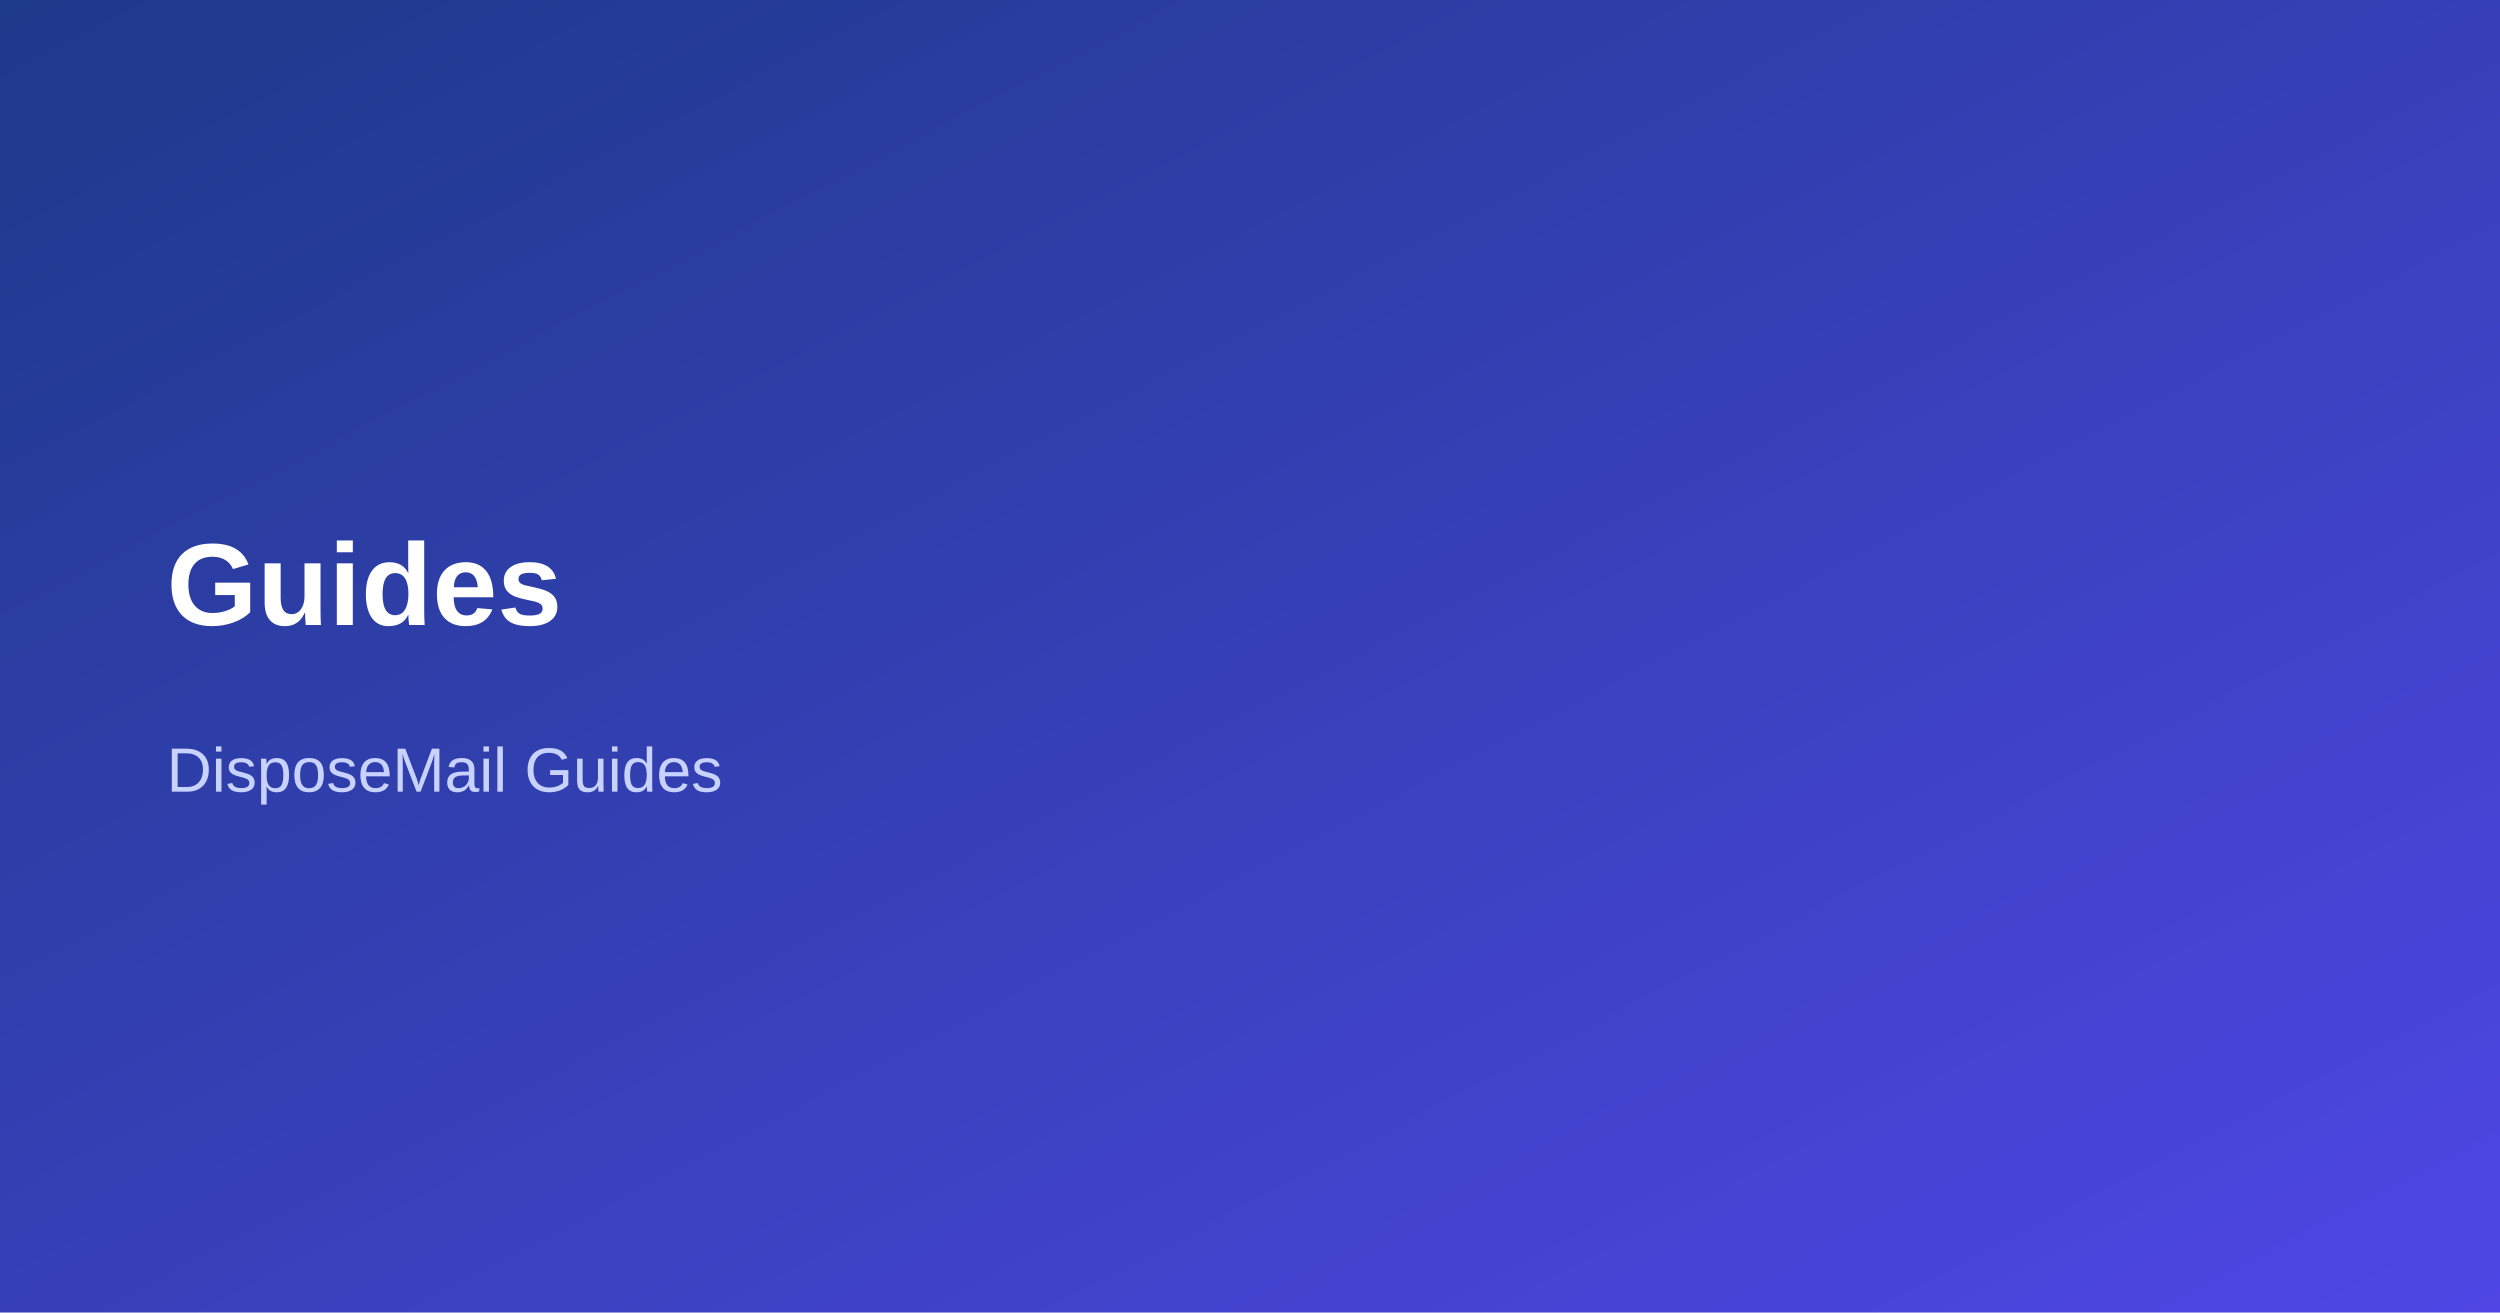
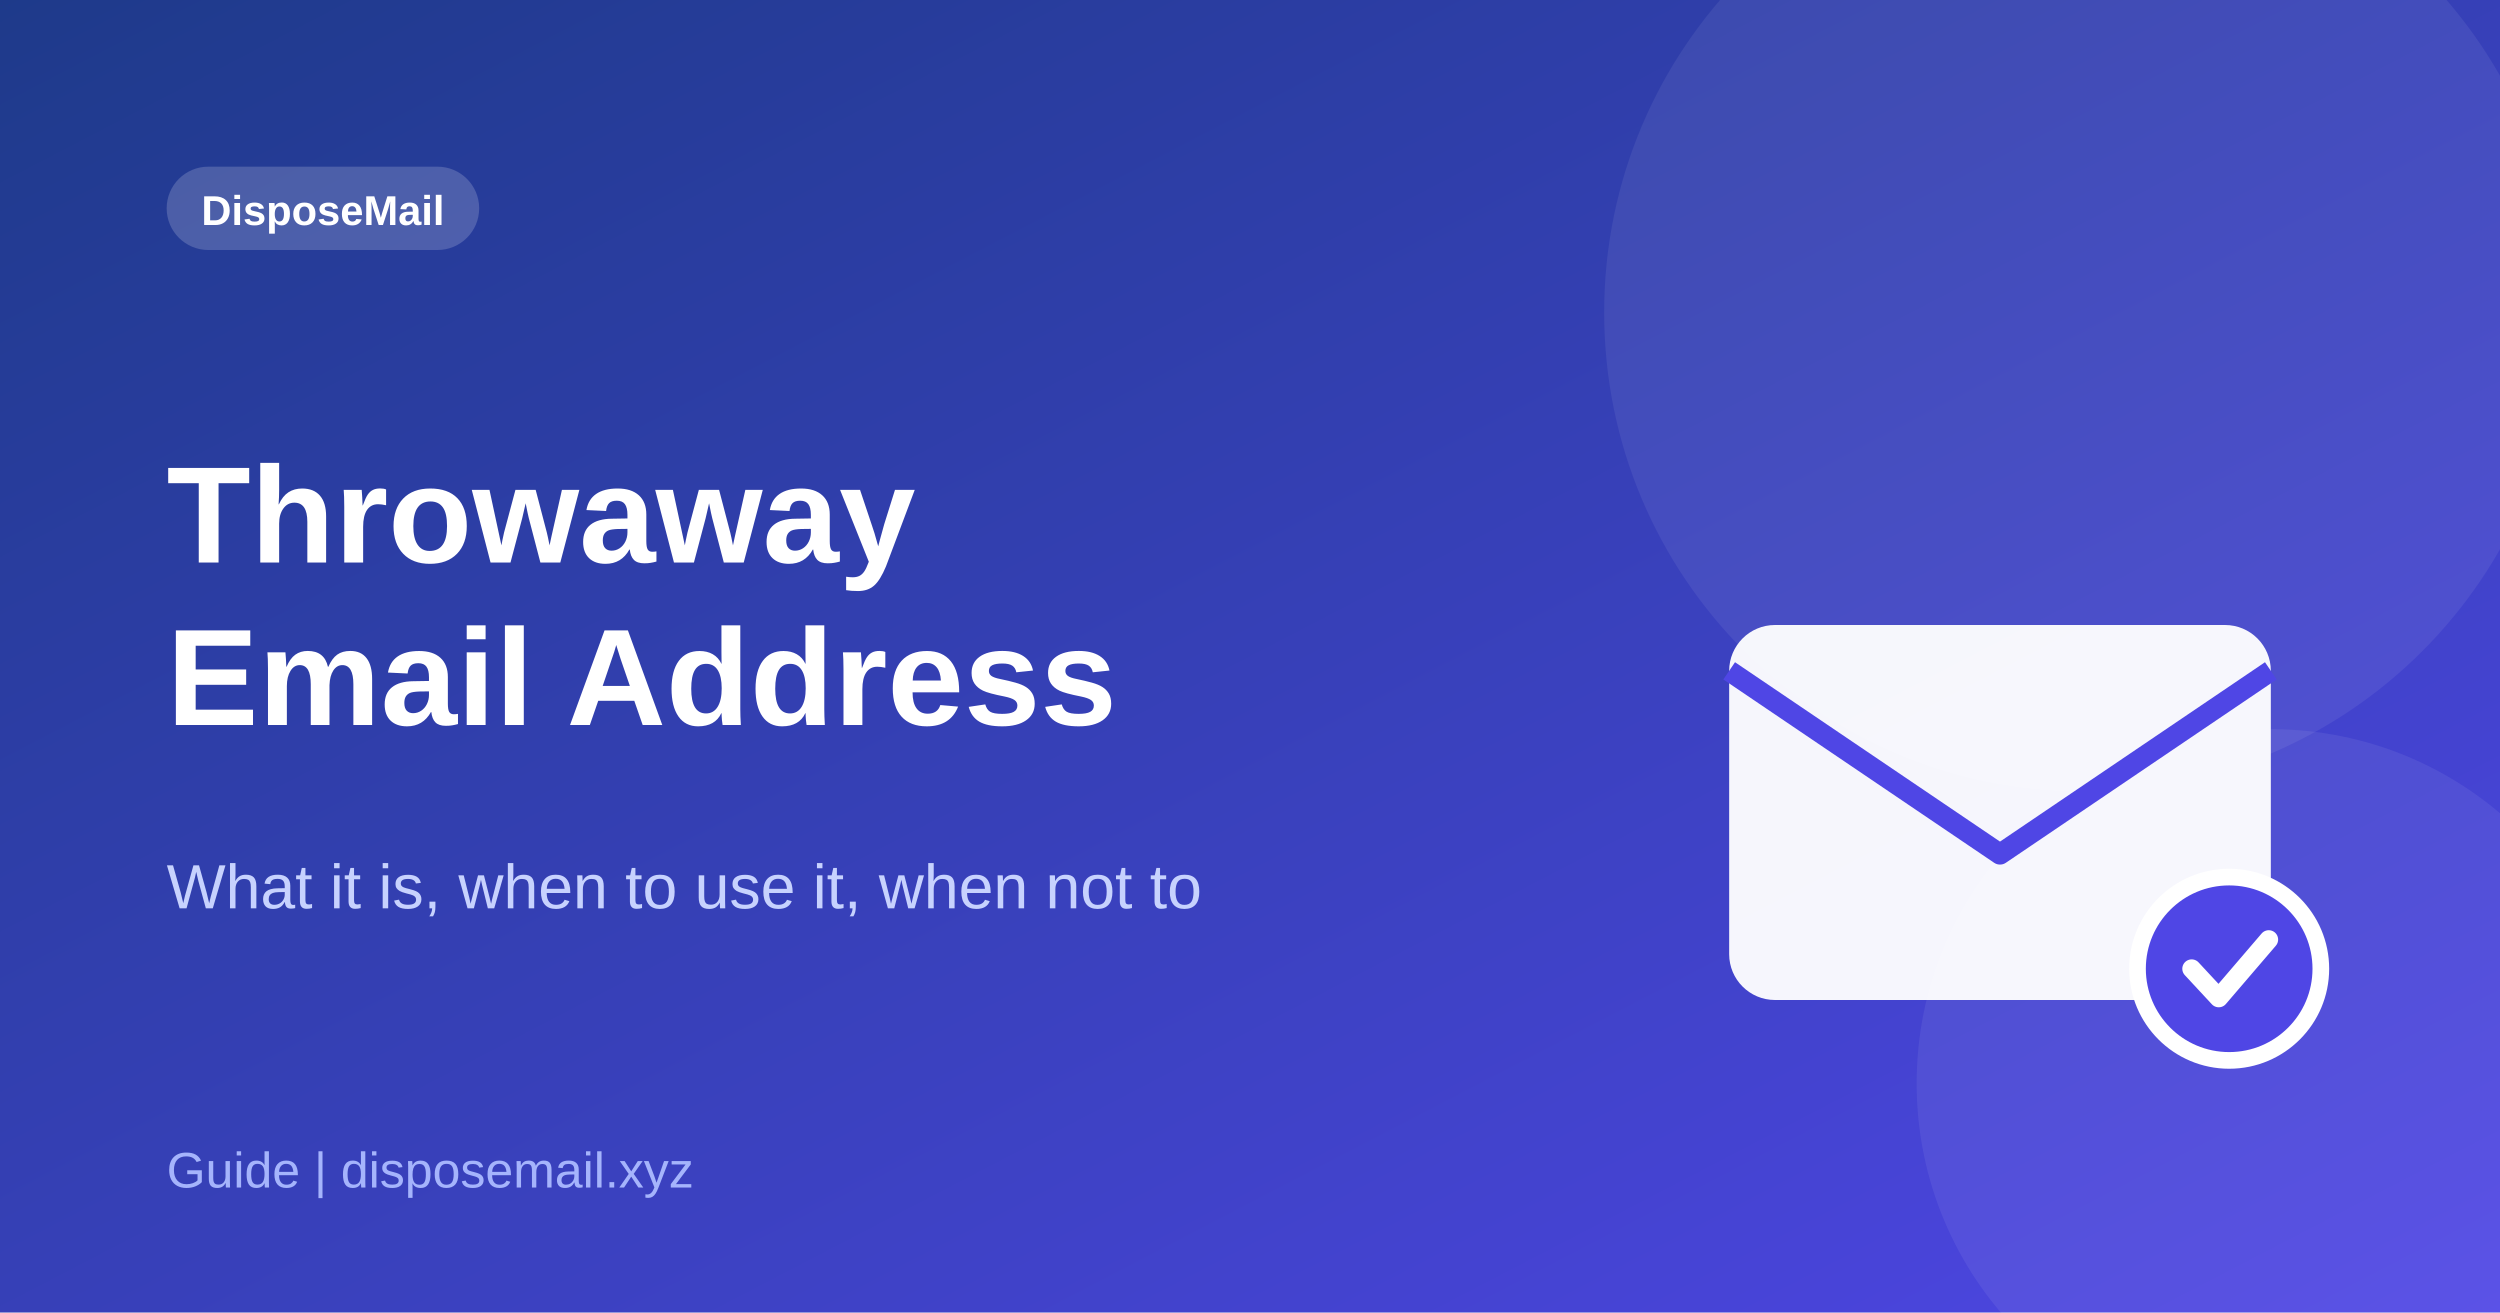
- <svg xmlns="http://www.w3.org/2000/svg" viewBox="0 0 1200 630">
+ <svg xmlns="http://www.w3.org/2000/svg" viewBox="0 0 1200 630" role="img" aria-labelledby="t d">
  <defs>
    <linearGradient id="g" x1="0" y1="0" x2="1" y2="1">
      <stop offset="0" stop-color="#1e3a8a" />
      <stop offset="1" stop-color="#4f46e5" />
    </linearGradient>
+     <marker id="ar" markerWidth="10" markerHeight="10" refX="8" refY="5" orient="auto">
+       <path d="M0,0 L10,5 L0,10 z" fill="#4f46e5" />
+     </marker>
  </defs>
  <rect width="1200" height="630" fill="url(#g)" />
-   <text x="80" y="300" font-family="Arial,Helvetica,sans-serif" font-size="56" font-weight="700" fill="#fff">Guides</text>
-   <text x="80" y="380" font-family="Arial,Helvetica,sans-serif" font-size="30" fill="#c7d2fe">DisposeMail Guides</text>
+   <circle cx="1000" cy="150" r="230" fill="#ffffff" opacity="0.07" />
+   <circle cx="1090" cy="520" r="170" fill="#ffffff" opacity="0.07" />
+   <rect x="80" y="80" width="150" height="40" rx="20" fill="#ffffff" opacity="0.18" />
+   <text x="155" y="108" text-anchor="middle" font-family="Arial,Helvetica,sans-serif" font-size="20" font-weight="700" fill="#fff">DisposeMail</text>
+   <text x="80" y="270" text-anchor="start" font-family="Arial,Helvetica,sans-serif" font-size="66" font-weight="700" fill="#fff">Throwaway</text>
+   <text x="80" y="348" text-anchor="start" font-family="Arial,Helvetica,sans-serif" font-size="66" font-weight="700" fill="#fff">Email Address</text>
+   <text x="80" y="436" text-anchor="start" font-family="Arial,Helvetica,sans-serif" font-size="30" font-weight="400" fill="#c7d2fe">What it is, when to use it, when not to</text>
+   <text x="80" y="570" text-anchor="start" font-family="Arial,Helvetica,sans-serif" font-size="24" font-weight="400" fill="#a5b4fc">Guide  |  disposemail.xyz</text>
+   <g transform="translate(830,300)">
+     <rect width="260" height="180" rx="22" fill="#fff" opacity="0.95" />
+     <path d="M0,22 L130,110 L260,22" fill="none" stroke="#4f46e5" stroke-width="10" stroke-linejoin="round" />
+     <circle cx="240" cy="165" r="44" fill="#4f46e5" stroke="#fff" stroke-width="8" />
+     <path d="M222,165 l13,14 l24,-28" fill="none" stroke="#fff" stroke-width="9" stroke-linecap="round" stroke-linejoin="round" />
+   </g>
</svg>
